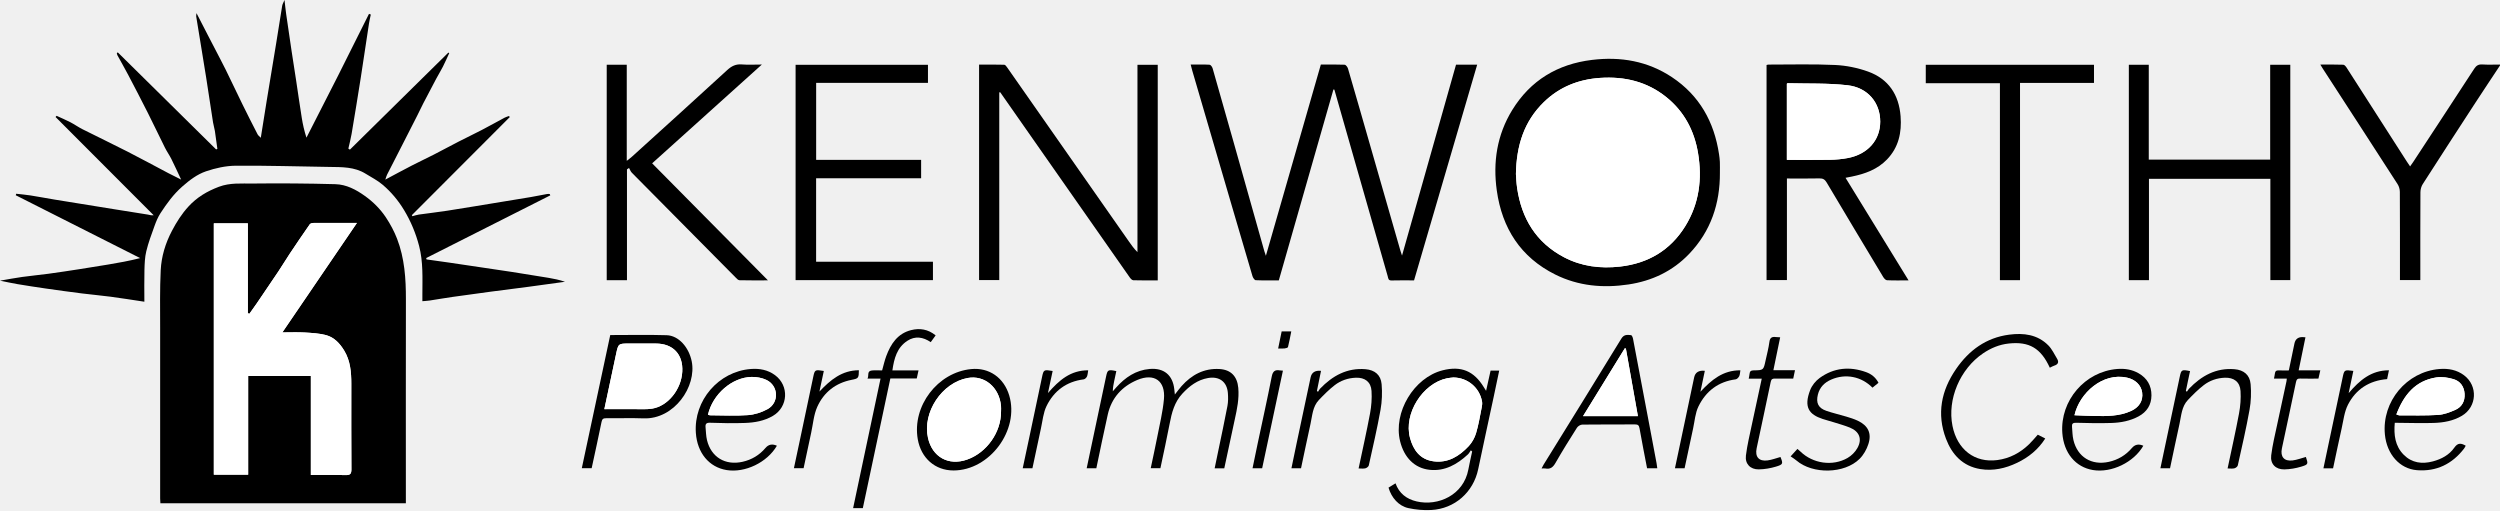
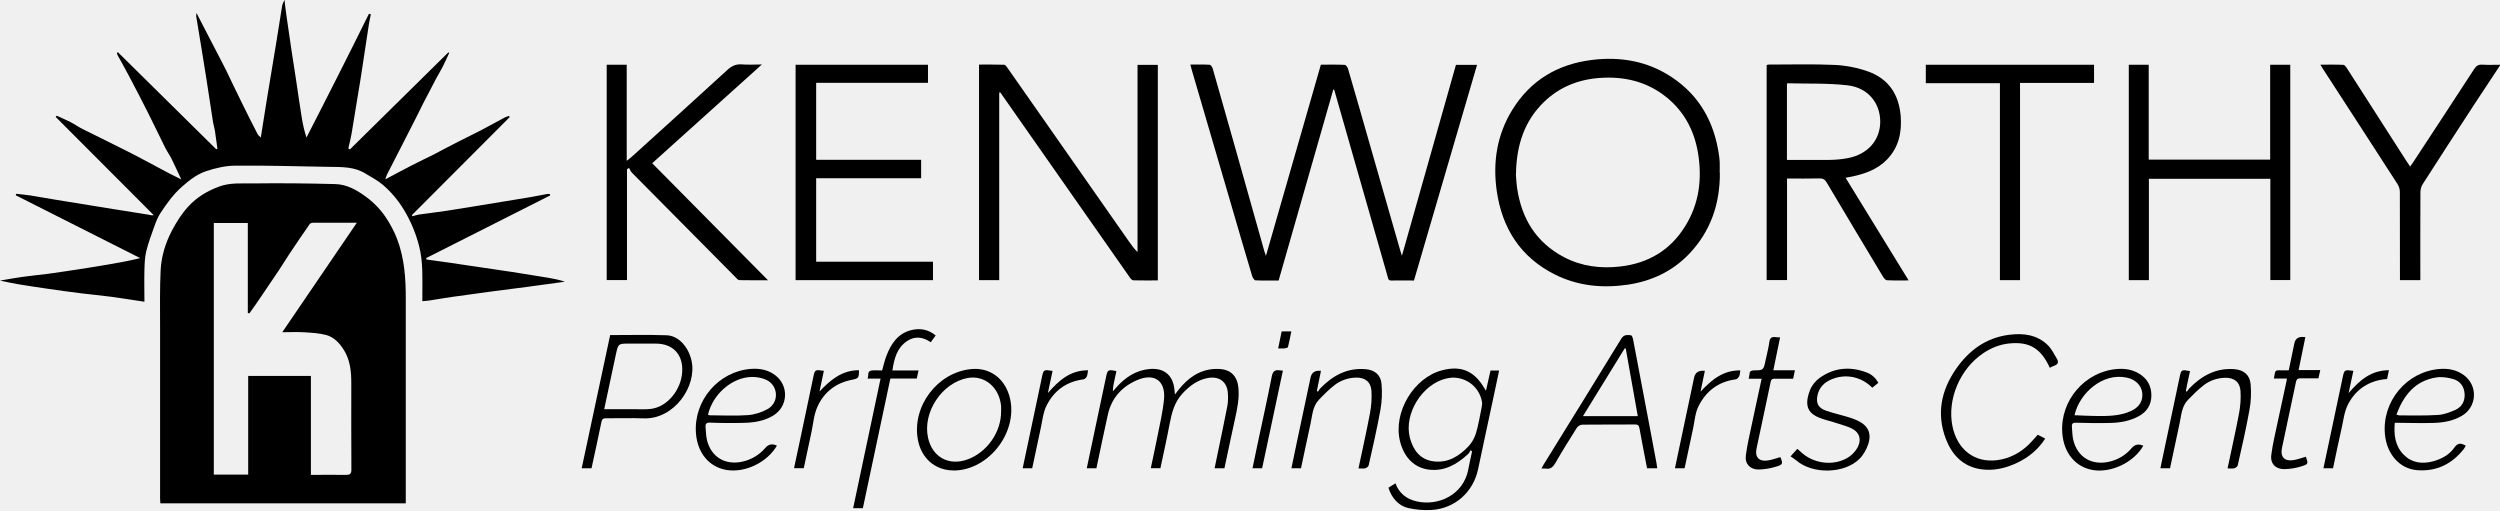
- <svg xmlns="http://www.w3.org/2000/svg" id="Layer_1" data-name="Layer 1" viewBox="0 0 2698.58 550.65">
-   <defs>
-     <style>
-       .cls-1 {
-         fill: #fff;
-       }
-     </style>
-   </defs>
-   <path d="M2698.58,70.67c-9.16,13.86-18.4,27.67-27.46,41.6-18.71,28.74-37.39,57.51-55.9,86.39-1.58,2.47-2.51,5.81-2.53,8.75-.18,31.49-.11,62.98-.11,94.87h-22v-5.19c0-30,.06-60-.11-90-.02-2.79-.92-5.95-2.42-8.28-26.78-41.57-53.72-83.03-80.62-124.52-.8-1.23-1.54-2.5-2.82-4.59,8.75,0,16.8-.16,24.83.16,1.3.05,2.82,2,3.72,3.4,21.61,33.61,43.15,67.27,64.71,100.91,1.06,1.65,2.19,3.26,3.67,5.46,1.29-1.84,2.33-3.24,3.29-4.7,22-33.56,44.05-67.09,65.92-100.73,2.27-3.49,4.66-4.89,8.83-4.62,6.31.41,12.66.11,18.99.11v1Z" />
-   <path d="M438.1,543.27H173.14c-.09-1.78-.27-3.54-.27-5.3-.01-61.32-.05-122.64,0-183.96.02-20.82-.42-41.68.62-62.46.75-14.81,5.06-28.96,12.1-42.36,4.98-9.49,10.54-18.28,17.77-26.19,9.17-10.05,20.23-16.6,32.94-21.39,11.98-4.52,24.21-3.36,36.3-3.5,29.81-.35,59.64-.12,89.44.7,11.8.33,22.24,5.83,31.9,12.75,9,6.44,16.68,14.16,22.7,23.25,4.74,7.15,8.88,14.9,11.97,22.89,8.12,21.03,9.59,43.14,9.54,65.49-.14,71.32-.05,142.63-.05,213.95,0,1.96,0,3.92,0,6.12ZM230.8,241.04v271.33h37.08v-106.47h67.66v106.8c12.94,0,25.25-.2,37.55.1,4.77.12,6.26-1.23,6.23-6.13-.21-30.83-.11-61.65-.1-92.48,0-12.46-1-24.72-7.67-35.73-4.68-7.72-10.78-14.35-19.58-16.7-7.42-1.99-15.35-2.39-23.09-2.85-7.71-.45-15.47-.1-24.11-.1,27.19-39.91,53.64-78.75,80.52-118.2-16.3,0-31.62-.04-46.94.06-1.36,0-3.31.49-3.98,1.46-7.37,10.56-14.59,21.22-21.73,31.94-4.16,6.24-7.99,12.7-12.16,18.94-7.77,11.63-15.65,23.18-23.52,34.74-2.54,3.72-5.21,7.35-7.81,11.02-.54-.23-1.07-.46-1.61-.69v-97.04h-36.74Z" />
-   <path d="M155.86,325.69c-12.74-1.91-24.51-3.82-36.34-5.39-10.4-1.38-20.86-2.26-31.27-3.58-12.98-1.64-25.95-3.43-38.9-5.29-10.15-1.46-20.28-3.03-30.39-4.72-5.83-.97-11.61-2.28-18.96-3.75,8.93-1.51,16.41-2.96,23.95-4.01,9.39-1.31,18.85-2.16,28.25-3.44,11.31-1.54,22.59-3.27,33.86-5.01,10.28-1.59,20.56-3.25,30.82-4.97,11.24-1.88,22.46-3.87,34.41-6.93-44.76-22.61-89.51-45.22-134.27-67.83.15-.54.31-1.09.46-1.63,5.15.59,10.33,1.01,15.45,1.82,8.65,1.36,17.25,3.03,25.89,4.45,21.13,3.46,42.26,6.86,63.4,10.26,12.42,2,24.86,3.91,37.27,5.94,1.9.31,3.72,1.06,6.39.74-35.3-35.35-70.61-70.7-105.91-106.05.37-.43.74-.86,1.11-1.28,4.97,2.29,10.03,4.42,14.89,6.93,4.46,2.31,8.57,5.27,13.05,7.53,16.19,8.15,32.54,15.96,48.68,24.2,14.75,7.53,29.28,15.47,43.94,23.18,4.17,2.2,8.42,4.25,13.88,6.99-3.82-8.11-7.02-15.21-10.51-22.17-2.1-4.19-4.86-8.06-6.96-12.26-6.22-12.43-12.14-25.02-18.4-37.43-6.92-13.73-14.03-27.38-21.18-41-3.77-7.18-7.83-14.2-11.72-21.32-.37-.68-.44-1.52-.65-2.28.34-.29.69-.58,1.03-.87,35.39,34.93,70.78,69.85,106.17,104.78.45-.2.9-.41,1.34-.61-.88-6.44-1.69-12.89-2.69-19.31-.48-3.08-1.49-6.07-1.97-9.15-2.51-16.08-4.9-32.17-7.4-48.25-1.61-10.33-3.34-20.64-5.03-30.96-1.92-11.76-3.86-23.52-5.76-35.29-.11-.7.11-1.45.31-3.58,4.59,8.9,8.52,16.57,12.48,24.22,4.42,8.54,8.87,17.05,13.29,25.59,1.95,3.77,3.93,7.52,5.79,11.34,6.12,12.6,12.12,25.26,18.3,37.84,5.25,10.69,10.67,21.3,16.11,31.89.61,1.2,1.89,2.05,3.44,3.69,2.2-13.79,4.21-26.71,6.32-39.61,3.39-20.75,6.88-41.47,10.26-62.22,2.21-13.57,4.27-27.17,6.52-40.73.28-1.67,1.27-3.22,2.49-6.17.7,5.95,1.13,10.48,1.77,14.98,1.9,13.26,3.85,26.52,5.83,39.77,1.62,10.79,3.36,21.57,4.99,32.36,2.04,13.46,3.93,26.94,6.09,40.39,1.1,6.84,2.62,13.61,5.01,21.11,11.34-22.22,22.76-44.41,34.01-66.68,11.26-22.28,22.35-44.64,33.51-66.97.65.25,1.3.49,1.95.74-.65,3.15-1.44,6.28-1.92,9.45-3.02,19.69-5.87,39.4-8.96,59.07-3.16,20.14-6.48,40.25-9.86,60.35-.9,5.33-2.31,10.57-3.49,15.85.56.37,1.12.74,1.68,1.11,35.42-34.92,70.85-69.83,106.27-104.75.31.2.63.4.94.59-2.28,4.9-4.43,9.88-6.88,14.69-2.27,4.47-4.94,8.73-7.3,13.16-4.67,8.76-9.28,17.55-13.84,26.36-2.33,4.51-4.46,9.14-6.75,13.67-5.25,10.36-10.54,20.7-15.83,31.04-5.5,10.75-11.04,21.47-16.5,32.24-.73,1.43-1.09,3.04-1.89,5.34,9.95-5.29,19.2-10.32,28.56-15.14,7.87-4.06,15.9-7.8,23.78-11.83,8.92-4.57,17.72-9.37,26.63-13.95,8.26-4.24,16.66-8.22,24.9-12.51,8.37-4.36,16.61-8.99,24.94-13.43,1.44-.77,3.07-1.17,4.61-1.74.33.35.66.71.98,1.06-35.25,35.29-70.49,70.58-105.74,105.88l.56,1.18c2.33-.6,4.62-1.43,6.99-1.77,10.22-1.46,20.49-2.58,30.68-4.17,19.96-3.12,39.88-6.47,59.81-9.73,10.15-1.66,20.3-3.28,30.44-5.01,5.85-1,11.66-2.22,17.5-3.28.9-.16,1.86-.02,2.8-.02.21.49.42.98.63,1.48-44.65,22.55-89.3,45.11-133.95,67.66.12.49.24.99.36,1.48,8.15,1.14,16.3,2.25,24.44,3.44,11.95,1.74,23.89,3.54,35.83,5.32,10.79,1.6,21.6,3.15,32.38,4.83,13.08,2.04,26.16,4.15,39.22,6.32,5.82.97,11.6,2.17,17.6,4.23-13.17,1.81-26.34,3.67-39.52,5.43-13.63,1.81-27.27,3.47-40.9,5.29-13.8,1.84-27.6,3.71-41.39,5.69-8.03,1.15-16.02,2.57-24.04,3.79-2.42.37-4.88.47-8.1.77,0-2.8,0-5.06,0-7.33.04-17.48.93-35.11-3.5-52.19-3.53-13.59-8.83-26.5-16.22-38.75-6.37-10.56-14.04-19.68-23.23-27.49-5.51-4.68-12.15-8.04-18.35-11.88-12.04-7.46-25.55-7.11-38.98-7.3-33.74-.48-67.49-1.58-101.23-1.31-10.73.09-21.82,2.56-32.03,6.03-9.52,3.24-17.75,9.5-25.57,16.38-9.57,8.41-16.81,18.39-23.6,28.83-2.75,4.23-4.72,9.06-6.45,13.84-3.24,8.97-6.6,17.96-8.85,27.19-1.6,6.56-1.81,13.52-2,20.33-.3,10.95-.08,21.92-.08,34.2Z" />
-   <path d="M1285.26,69.68c7.15,0,13.8-.2,20.42.18,1.19.07,2.82,2.36,3.26,3.91,7.6,26.37,15.05,52.78,22.51,79.19,11.12,39.38,22.21,78.77,33.32,118.15.35,1.23.81,2.44,1.67,5,19.98-69.54,39.62-137.88,59.32-206.44,8.73,0,17.23-.18,25.69.19,1.29.06,3.13,2.5,3.61,4.16,8.59,29.37,17,58.8,25.45,88.21,10.38,36.13,20.75,72.26,31.14,108.38.39,1.35.88,2.68,1.74,5.28,19.65-69.46,38.96-137.74,58.29-206.07h22.83c-22.76,77.77-45.43,155.24-68.14,232.84-8.39,0-16.38-.17-24.36.08-3.6.11-3.47-2.48-4.06-4.53-11.46-39.96-22.87-79.94-34.29-119.91-7.76-27.18-15.53-54.36-23.29-81.53-.34-.07-.68-.14-1.02-.22-19.62,68.57-39.23,137.14-58.96,206.1-8.37,0-16.68.19-24.96-.2-1.25-.06-2.95-2.67-3.47-4.39-7.46-25.03-14.75-50.11-22.09-75.17-14.29-48.85-28.58-97.7-42.87-146.55-.6-2.04-1.08-4.11-1.75-6.66Z" />
-   <path d="M1078.64,99.76v202.58h-21.79V69.73c8.99,0,18.08-.12,27.16.15,1.17.03,2.48,1.95,3.38,3.24,43.74,62.48,87.45,125,131.16,187.5,2.74,3.92,5.5,7.83,9.26,11.55V69.97h21.89v232.69c-8.86,0-17.64.14-26.41-.15-1.36-.04-2.97-1.84-3.92-3.21-29.73-42.41-59.4-84.87-89.08-127.31-16.89-24.15-33.78-48.3-50.67-72.45-.33.07-.65.15-.98.22Z" />
-   <path d="M1856.52,186.26c.21,33.48-9.77,63.25-33.15,87.75-17.88,18.73-40.2,29.25-65.62,33.06-27.28,4.09-53.93,1.72-78.9-10.7-37.45-18.64-57.44-50.03-63.16-90.68-4.32-30.69.2-60.15,16.69-86.97,19.74-32.1,49-49.52,86.01-54.05,30.87-3.78,60.16,1.2,86.43,18.68,29.66,19.74,45.49,48.19,50.74,82.98.42,2.8.8,5.62.91,8.44.16,3.82.04,7.66.04,11.49ZM1636.33,187.95c.3,3.68.46,9.36,1.28,14.94,4.85,32.96,20.43,58.84,50.48,74.7,19,10.03,39.47,12.56,60.62,10.16,30.3-3.44,54.28-17.54,70.4-43.58,15.05-24.31,18.45-51.06,13.8-78.91-4.04-24.17-14.86-44.79-34.14-60.34-20.9-16.85-45.22-22.61-71.59-20.82-23.22,1.57-43.77,9.69-60.62,26.03-21.35,20.72-29.67,46.75-30.24,77.82Z" />
-   <path d="M2060.16,302.67c-8.44,0-15.9.19-23.33-.17-1.43-.07-3.16-2.04-4.06-3.54-20.43-33.94-40.82-67.91-61.03-101.99-1.97-3.31-4.03-4.49-7.84-4.4-11.49.27-22.99.1-35.04.1v109.65h-21.99V70.17c.6-.14,1.36-.47,2.12-.46,24,.02,48.03-.68,71.98.44,11.95.56,24.25,3.06,35.51,7.12,22.06,7.95,33.31,25.02,35.08,48.26,1.33,17.44-2.05,33.49-14.68,46.6-10.41,10.81-23.76,15.53-37.99,18.47-2.06.42-4.12.81-6.76,1.32,22.69,36.93,45.06,73.34,68.03,110.73ZM1928.79,172.58c15.88,0,31.19.18,46.49-.09,6.45-.11,12.98-.69,19.32-1.9,21.56-4.12,34.95-19.37,34.98-39.28.03-20.21-13.22-36.74-35.23-39.27-21.38-2.46-43.14-1.63-64.74-2.21-.25,0-.51.36-.82.59v82.17Z" />
-   <path d="M2297.94,69.91h21.51v102.39h131.06v-102.39h21.71v232.44h-21.51v-109.33h-131.06v109.39h-21.71V69.91Z" />
-   <path d="M858.79,302.39V69.95h142.88v19.51h-120.69v83.07h113.31v19.88h-113.35v90.13h126.11v19.87h-148.25Z" />
-   <path d="M654.94,69.91h21.6v103.72c2.51-2,4.17-3.19,5.67-4.55,34.3-31.09,68.66-62.11,102.75-93.43,4.77-4.38,9.36-6.64,15.86-6.1,6.6.55,13.28.12,21.55.12-39.99,36-78.96,71.09-118.43,106.63,41.48,41.91,82.76,83.63,125.01,126.33-11.05,0-20.92.13-30.78-.14-1.45-.04-3-1.84-4.25-3.09-37.32-37.6-74.63-75.22-111.86-112.91-1.37-1.39-2.05-3.45-3.06-5.2-.74.51-1.49,1.02-2.23,1.53v119.61h-21.86V69.91Z" />
-   <path d="M2180.47,89.5v212.92h-21.69V89.82h-80.04v-19.89h181.58v19.57h-79.86Z" />
-   <path d="M1498.81,526.37c2.28-1.41,4.66-2.88,7.54-4.66,3.97,10.93,11.96,17.02,22.85,19.55,23.09,5.38,50.62-6.75,55.78-34.44,1.21-6.52,2.73-12.97,4.11-19.46-.47-.42-.93-.84-1.4-1.27-1.07,1.51-1.92,3.27-3.26,4.5-11.65,10.74-24.83,18.29-41.28,16.54-16.13-1.71-27.52-13.22-31.83-30.82-7.64-31.16,14.82-68.67,45.84-76.57,19.95-5.08,33.84.62,44.55,18.26.6.98,1.22,1.95,2.42,3.86,1.74-7.79,3.28-14.73,4.86-21.81h9.3c-2.07,9.85-4.04,19.38-6.08,28.9-5.53,25.86-11.19,51.69-16.62,77.57-5.19,24.76-25.26,42.68-50.72,44-8.18.42-16.66-.31-24.66-2.06-10.43-2.29-18.24-11.17-21.4-22.11ZM1568.81,407.45c-2.3.29-4.64.41-6.9.89-26.38,5.56-46.85,38.2-39.96,64.19,3.51,13.23,10.91,23.52,25.52,25.44,15.57,2.05,27.71-5.56,37.83-16.33,3.61-3.84,6.48-8.99,8-14.05,2.72-9.04,4.21-18.45,6.08-27.73.42-2.07.76-4.31.4-6.34-2.68-15.17-15.59-25.87-30.98-26.07Z" />
-   <path d="M1321.52,505.55h-10.39c1.35-6.49,2.64-12.74,3.93-18.98,3.34-16.12,6.84-32.21,9.89-48.39.85-4.52.81-9.32.46-13.93-.93-12.12-9.23-18.33-21.42-16.2-11.34,1.98-19.94,8.52-27.63,16.75-8.62,9.23-11.54,20.62-13.8,32.53-3.04,16-6.6,31.91-9.98,48.07h-10.45c2.38-11.32,4.84-22.33,6.98-33.4,2.65-13.7,6.04-27.36,7.29-41.21,1.77-19.72-10.45-28.37-28.81-20.63-16.51,6.95-27.76,19.33-31.8,37.18-4.36,19.27-8.25,38.65-12.37,58.12h-10.42c1.53-7.26,3.02-14.32,4.51-21.38,5.47-25.87,10.92-51.75,16.42-77.62,1.58-7.43,2.23-7.75,11.06-5.88-.76,3.53-1.52,7.07-2.27,10.61-.75,3.56-1.48,7.13-1.52,11.2,1.2-1.37,2.39-2.75,3.61-4.11,9.74-10.86,21.15-18.73,36.19-20.01,15.33-1.31,24.87,6.54,26.57,21.84.18,1.59.34,3.18.61,5.74,2.82-3.56,4.91-6.47,7.28-9.12,10.86-12.17,24.13-19.34,40.81-18.4,12.41.7,19.24,7.9,20.37,20.34,1.06,11.62-1.3,22.83-3.78,34.06-3.86,17.52-7.54,35.08-11.34,52.82Z" />
-   <path d="M658.71,361.67c20.64,0,40.78-.45,60.89.16,13.05.4,23.98,13.12,27.05,28.15,5.56,27.18-18.87,62.86-51.95,61.61-13.47-.51-26.97,0-40.46-.14-3.03-.03-4.26.78-4.91,3.97-3.36,16.61-7.05,33.16-10.67,49.97h-10.64c10.23-47.91,20.42-95.62,30.69-143.72ZM652.34,441.67c11.35,0,21.98.05,32.61-.02,6.31-.04,12.74.45,18.92-.54,17.15-2.75,31.52-20.71,32.61-39.9,1.06-18.64-9.96-30.37-28.53-30.37-9.65,0-19.3,0-28.95,0-11.49,0-11.55-.01-13.96,11.19-4.23,19.63-8.37,39.28-12.7,59.65Z" />
-   <path d="M1788.93,505.45h-11.03c-2.77-14.49-5.63-28.81-8.16-43.19-.56-3.16-1.73-4.15-4.81-4.13-18.99.1-37.98-.05-56.97.2-1.97.03-4.67,1.67-5.75,3.38-7.94,12.5-15.79,25.07-23.13,37.93-2.65,4.64-5.51,7.09-10.88,6.07-1.12-.21-2.31-.03-4.19-.03.9-1.7,1.47-2.97,2.2-4.15,28-45.3,56.12-90.52,83.88-135.96,2.95-4.83,6.6-4.18,10.56-3.81.83.08,1.81,2.41,2.08,3.82,6.68,34.97,13.27,69.95,19.87,104.93,1.85,9.81,3.71,19.61,5.53,29.42.33,1.75.51,3.52.8,5.52ZM1755.03,376.26c-.39-.1-.77-.2-1.16-.3-14.93,24.26-29.87,48.52-45.07,73.21h59.2c-4.37-24.59-8.67-48.75-12.97-72.91Z" />
-   <path d="M2212.63,396.91c-9.67-21.09-22.22-28.48-44.32-26.11-10.11,1.08-19.27,4.9-27.69,10.6-24.96,16.88-38.79,49.59-33.05,78.35,5.11,25.58,24.05,40.11,48.49,36.85,13.29-1.77,24.65-7.82,34.24-17.11,3.21-3.11,6.04-6.61,9.35-10.27,2.49,1.27,5.09,2.59,8.06,4.11-7.66,11.98-17.99,20.29-30.36,26.23-12.6,6.05-25.93,9.05-39.75,6.77-18.92-3.12-30.53-15.53-37.05-32.74-10.2-26.96-5.05-52.14,10.91-75.3,13.89-20.15,32.45-33.81,57.32-37.05,15.53-2.03,30.52-.23,42.21,11.54,3.98,4.01,6.51,9.5,9.49,14.44,2.2,3.63,1.1,6.18-3.04,7.46-1.56.48-2.99,1.38-4.82,2.26Z" />
-   <path d="M2584.99,456.43c-1.15,12.97.27,25.04,9.69,34.49,8.79,8.82,19.77,10.25,31.52,7.1,9.27-2.49,17.6-6.96,23.07-14.81,3.8-5.45,7.3-4.99,12.3-2.09-.6,1.06-1.09,2.22-1.84,3.18-12.86,16.61-29.69,24.88-50.78,23.23-18.7-1.47-32.56-17.22-34.62-38.56-3.43-35.52,23.44-67.79,58.95-70.65,9.55-.77,18.63.87,26.49,6.77,15.17,11.39,13.98,34.06-2.31,43.73-9.27,5.51-19.67,7.36-30.18,7.71-12.79.44-25.62-.04-38.43-.11-1.13,0-2.26,0-3.87,0ZM2586.72,447.35c1.39.46,2.3,1.03,3.2,1.03,13.96-.04,27.96.38,41.87-.5,6.28-.4,12.65-2.83,18.5-5.42,7.2-3.18,10.57-9.47,10.06-17.42-.49-7.76-4.67-13.58-11.86-15.75-5.87-1.77-12.57-2.83-18.54-1.9-22.76,3.51-35.23,18.88-43.25,39.96Z" />
-   <path d="M2313.59,481.13c-10.34,18.02-34.32,29.51-54.28,26.26-18.91-3.08-31.66-18.47-33.18-40.06-2.46-34.94,24.44-66.3,59.3-69.04,8.13-.64,16,.55,23.14,4.68,9.12,5.26,13.84,13.31,13.78,23.84-.06,10.23-4.93,17.79-13.88,22.63-9.14,4.94-19.17,6.81-29.35,7.13-12.63.39-25.29.19-37.93-.22-3.74-.12-4.88,1.05-4.59,4.35.42,4.79.42,9.7,1.53,14.34,4.39,18.34,19.59,27.63,38.28,23.48,9.85-2.19,18.22-7.14,24.8-14.9q4.95-5.84,12.36-2.47ZM2239.26,448.22c7.21.28,14.29.69,21.37.81,13.5.22,27.06.37,39.71-5.42,8.97-4.1,13.11-11.24,11.99-19.8-1.05-7.99-7.27-14.12-16.26-16.15-26.27-5.93-51.41,16.59-56.82,40.55Z" />
-   <path d="M838.6,481.15c-10.53,18.1-34.41,29.51-54.33,26.24-18.91-3.11-31.64-18.51-33.14-40.1-2.43-34.97,24.48-66.32,59.35-68.99,9.36-.72,18.29.9,26.05,6.61,15.48,11.4,14.32,34.3-2.24,44.01-9.3,5.45-19.69,7.27-30.2,7.63-12.46.43-24.96.27-37.42-.22-4.25-.16-5.42,1.2-5.07,4.89.44,4.63.47,9.36,1.55,13.84,4.43,18.34,19.63,27.61,38.32,23.43,9.85-2.2,18.22-7.16,24.79-14.93q4.94-5.84,12.35-2.42ZM764.19,447.67c1,.28,1.63.61,2.25.61,13.63.06,27.32.8,40.88-.18,7.23-.53,14.84-2.96,21.21-6.48,12.73-7.03,11.9-25.26-1.25-31.51-4.76-2.26-10.58-3.33-15.89-3.23-21.22.39-42.07,18.59-47.2,40.79Z" />
-   <path d="M1029.21,507.83c-19.79,0-34.97-13.27-38.54-33.7-6.27-35.86,21.48-72.27,57.72-75.74,19.29-1.85,35.23,9.23,41,28.49,11.21,37.45-21.13,80.95-60.18,80.96ZM1080.55,444.06c0-2,.17-4.01-.03-5.98-1.96-20.09-17.82-33.34-35.91-30.07-27.91,5.05-49.13,37.06-42.91,64.73,4.64,20.65,22.18,30.37,42.14,23.37,21.26-7.46,36.91-29.54,36.7-52.05Z" />
-   <path d="M1404.39,505.48h-10.38c1.99-9.59,3.9-18.94,5.88-28.28,4.92-23.26,9.89-46.51,14.81-69.77q1.73-8.15,11.25-7.13c-1.48,7.24-2.94,14.44-4.41,21.63.38.35.77.7,1.15,1.04.73-1.14,1.3-2.44,2.22-3.4,13.4-13.92,29.09-22.7,49.1-21.04,9.97.83,16.49,6.19,17.35,16.13.79,9.14.44,18.65-1.17,27.68-3.59,20.12-8.24,40.06-12.67,60.03-.29,1.31-2.27,2.8-3.72,3.16-2.18.54-4.58.14-7.29.14,4.24-20.12,8.69-39.72,12.37-59.46,1.47-7.91,2.1-16.19,1.59-24.2-.61-9.78-7.16-14.68-16.99-14.29-8.38.33-16.2,3-22.74,8.04-6.14,4.73-11.67,10.32-17.04,15.94-6.86,7.18-7.13,16.95-9.12,25.96-3.51,15.87-6.8,31.79-10.21,47.81Z" />
-   <path d="M2404.53,505.67c4.23-20.1,8.68-39.69,12.36-59.42,1.48-7.91,2.11-16.18,1.61-24.2-.61-9.79-7.14-14.7-16.96-14.33-8.38.32-16.2,2.98-22.74,8.02-6.14,4.73-11.68,10.31-17.05,15.93-6.87,7.18-7.15,16.95-9.14,25.96-3.51,15.88-6.8,31.8-10.21,47.84h-10.4c1.54-7.28,3.02-14.33,4.52-21.39,5.47-25.86,10.92-51.73,16.42-77.59,1.59-7.46,2.15-7.74,11.07-5.93-.75,3.54-1.52,7.07-2.26,10.61-.75,3.56-1.48,7.13-2.22,10.7.36.33.72.65,1.08.98.76-1.09,1.39-2.31,2.3-3.26,13.4-13.92,29.08-22.71,49.1-21.06,9.99.82,16.52,6.17,17.38,16.1.79,9.14.46,18.65-1.16,27.68-3.59,20.12-8.24,40.06-12.67,60.03-.29,1.32-2.25,2.84-3.69,3.19-2.17.54-4.58.14-7.32.14Z" />
-   <path d="M950.48,408.71h-14.08c1.83-3.27-.92-8.17,4.65-8.79,3.61-.4,7.29-.08,11.13-.08,1.5-5.29,2.62-10.48,4.45-15.41,4.87-13.12,12.18-24.33,26.72-28.06,9.39-2.41,18.45-1.05,26.6,5.66-1.81,2.5-3.43,4.75-5.28,7.3-8.23-5.59-16.83-6.94-25.24-1.46-11.2,7.29-14.29,18.99-16.16,31.97h28.21c-.71,3.25-1.28,5.81-1.91,8.69h-28.5c-9.92,46.72-19.78,93.2-29.71,139.97h-10.48c9.86-46.58,19.69-92.98,29.6-139.8Z" />
-   <path d="M1932.84,492.64c3.28-3.61,5.16-5.67,7.35-8.08,1.21,1.06,2.33,1.94,3.35,2.93,13.27,12.91,34.67,16.12,50.74,6.87,4.25-2.44,8.27-6.46,10.66-10.72,5.42-9.67,2.16-17.89-8.1-22.07-5.68-2.31-11.64-3.94-17.49-5.79-3.96-1.25-8-2.24-11.94-3.55-14.5-4.79-20.65-12.46-13.47-31.15,1.92-5,5.92-9.96,10.29-13.11,15.4-11.13,32.5-12.68,50.24-6.23,5.54,2.02,10.17,5.6,13.22,11.47-2.17,1.76-4.32,3.51-6.47,5.25-11.98-12.12-29.05-15.48-44.53-8.75-7.23,3.15-12.42,8.25-14.39,16.14-2.27,9.07.37,14.61,9.15,17.63,7.06,2.43,14.39,4.06,21.55,6.23,4.13,1.25,8.29,2.54,12.19,4.36,11.21,5.23,15.41,13.51,11.6,25.26-1.87,5.78-5.2,11.72-9.48,15.97-16.4,16.29-50.7,16.8-68.22,1.74-1.76-1.51-3.8-2.71-6.23-4.42Z" />
-   <path d="M1901.7,408.75h-14.08c.37-2.05.78-3.62.9-5.21.22-2.97,1.76-3.73,4.61-3.77,10.45-.13,10.46-.23,12.71-10.7,1.43-6.66,3.24-13.28,4.11-20.02.61-4.72,2.89-5.74,6.93-5.23,1.44.18,2.89.18,4.7.28-2.46,11.9-4.84,23.43-7.34,35.52h23.33c-.69,3.28-1.24,5.94-1.9,9.06-6.65,0-13.1.09-19.55-.04-2.65-.05-4.08.38-4.73,3.51-4.93,23.93-10.16,47.81-15.21,71.72-1.96,9.28,2.46,14.36,11.8,13.12,4.7-.63,9.25-2.42,13.92-3.7,2.93,7.22,2.92,8.06-4.88,10.4-5.95,1.79-12.31,2.87-18.51,2.97-9.13.15-15.02-5.93-13.91-14.97,1.37-11.18,4.08-22.2,6.39-33.26,3.44-16.42,7.06-32.8,10.7-49.67Z" />
-   <path d="M2468.45,408.65h-13.85c.38-2.05.8-3.66.97-5.29.26-2.66,1.54-3.72,4.26-3.56,3.47.2,6.95.05,10.82.05,2.05-9.87,4.05-19.44,6.03-29.01q1.47-7.15,8.9-6.98c.82.02,1.63.13,3,.24-2.43,11.86-4.82,23.49-7.32,35.65h23.36c-.74,3.25-1.35,5.95-2.03,8.94-6.69,0-13.16.12-19.63-.06-2.84-.08-3.95.75-4.57,3.71-4.96,23.93-10.18,47.8-15.24,71.71-1.9,9,2.46,14.1,11.53,12.96,4.86-.61,9.57-2.47,14.37-3.77,2.57,7.69,2.71,8.15-5.19,10.53-5.79,1.75-11.99,2.79-18.03,2.91-9.42.19-15.37-5.86-14.22-15.17,1.38-11.18,4.12-22.2,6.45-33.25,3.28-15.62,6.72-31.2,10.07-46.81.17-.78.18-1.58.32-2.8Z" />
-   <path d="M1835.51,422.85c11.9-12.78,24.3-23.27,43.13-23.13-.48,2.61-.45,4.75-1.31,6.42-.73,1.43-2.38,3.16-3.81,3.34-18.78,2.45-32.14,12.79-40.17,29.28-3.47,7.13-4.01,15.71-5.74,23.66-3.11,14.28-6.12,28.58-9.2,43.02h-10.42c1.47-6.91,2.91-13.63,4.33-20.35,5.46-25.87,10.93-51.75,16.38-77.63q1.74-8.25,11.55-7.21c-1.59,7.56-3.16,15.07-4.74,22.59Z" />
-   <path d="M2518.4,505.5h-10.42c1.76-8.34,3.45-16.4,5.16-24.45,5.17-24.41,10.36-48.81,15.5-73.22,1.85-8.76,1.8-8.77,11.62-7.47-1.58,7.53-3.16,15.03-5.05,24,12-14.06,24.4-24.63,43.5-24.67-.75,3.59-1.37,6.56-1.98,9.54-19.35,1.55-33.68,10.96-42.21,27.54-3.99,7.75-4.93,17.13-6.9,25.84-3.19,14.11-6.09,28.29-9.22,42.9Z" />
-   <path d="M1114.42,505.46h-10.47c2.49-11.66,4.92-23,7.32-34.35,4.51-21.32,9-42.64,13.5-63.95,1.73-8.19,1.98-8.33,11.5-6.71-1.59,7.43-3.17,14.84-5.09,23.86,12.09-14.01,24.52-24.69,43.45-24.59-.49,2.69-.51,4.93-1.36,6.78-.6,1.31-2.24,2.84-3.58,3.01-18.57,2.35-31.97,12.4-39.99,28.72-3.57,7.26-4.27,15.97-6.05,24.07-3.14,14.29-6.12,28.62-9.22,43.18Z" />
-   <path d="M889.26,400.42c-1.58,7.42-3.16,14.84-4.74,22.25,11.7-12.44,24.21-22.96,42.59-23.03-.1,8.57-.45,8.91-7.84,10.36-17.26,3.39-29.96,13.4-37.03,29.04-3.89,8.6-4.58,18.66-6.63,28.08-2.76,12.68-5.43,25.37-8.18,38.29h-10.46c2.19-10.29,4.34-20.32,6.46-30.36,4.78-22.62,9.55-45.24,14.33-67.86,1.74-8.24,1.9-8.33,11.5-6.77Z" />
-   <path d="M1384.83,400.1c-7.55,35.47-14.97,70.37-22.42,105.38h-10.39c1.92-9.26,3.76-18.29,5.67-27.3,5.06-23.91,10.39-47.76,15.07-71.75,1.13-5.8,3.56-7.55,8.88-6.6.8.14,1.62.14,3.19.27Z" />
-   <path d="M1383.48,357.69h10.37c-1.18,5.86-2.16,11.45-3.56,16.94-.2.78-2.36,1.33-3.67,1.49-2.1.24-4.24.07-6.95.07,1.33-6.45,2.54-12.37,3.8-18.49Z" />
-   <path class="cls-1" d="M230.8,241.04h36.74v97.04c.54.23,1.07.46,1.61.69,2.61-3.67,5.28-7.3,7.81-11.02,7.88-11.56,15.76-23.11,23.52-34.74,4.17-6.24,8-12.69,12.16-18.94,7.14-10.71,14.36-21.38,21.73-31.94.67-.96,2.62-1.45,3.98-1.46,15.32-.1,30.63-.06,46.94-.06-26.87,39.45-53.33,78.29-80.52,118.2,8.64,0,16.4-.35,24.11.1,7.74.46,15.66.86,23.09,2.85,8.79,2.35,14.9,8.98,19.58,16.7,6.67,11.01,7.67,23.27,7.67,35.73,0,30.83-.11,61.65.1,92.48.03,4.9-1.46,6.25-6.23,6.13-12.3-.31-24.61-.1-37.55-.1v-106.8h-67.66v106.47h-37.08V241.04Z" />
-   <path class="cls-1" d="M1636.33,187.95c.57-31.07,8.89-57.09,30.24-77.82,16.85-16.35,37.4-24.46,60.62-26.03,26.36-1.78,50.69,3.97,71.59,20.82,19.28,15.55,30.1,36.17,34.14,60.34,4.65,27.85,1.25,54.6-13.8,78.91-16.12,26.04-40.1,40.14-70.4,43.58-21.15,2.4-41.62-.13-60.62-10.16-30.05-15.86-45.63-41.74-50.48-74.7-.82-5.58-.98-11.27-1.28-14.94Z" />
-   <path class="cls-1" d="M1928.79,172.58v-82.17c.3-.23.57-.59.82-.59,21.59.58,43.35-.25,64.74,2.21,22.01,2.53,35.26,19.07,35.23,39.27-.03,19.92-13.41,35.17-34.98,39.28-6.33,1.21-12.86,1.79-19.32,1.9-15.3.27-30.62.09-46.49.09Z" />
-   <path class="cls-1" d="M1568.81,407.45c15.38.19,28.3,10.9,30.98,26.07.36,2.03.02,4.28-.4,6.34-1.88,9.28-3.37,18.69-6.08,27.73-1.52,5.06-4.39,10.21-8,14.05-10.12,10.77-22.26,18.38-37.83,16.33-14.61-1.92-22.01-12.21-25.52-25.44-6.89-26,13.58-58.63,39.96-64.19,2.26-.48,4.6-.6,6.9-.89Z" />
-   <path class="cls-1" d="M652.34,441.67c4.33-20.36,8.47-40.01,12.7-59.65,2.41-11.2,2.47-11.19,13.96-11.19,9.65,0,19.3,0,28.95,0,18.57,0,29.59,11.74,28.53,30.37-1.09,19.19-15.47,37.15-32.61,39.9-6.18.99-12.6.5-18.92.54-10.63.07-21.27.02-32.61.02Z" />
-   <path class="cls-1" d="M1755.03,376.26c4.3,24.16,8.59,48.32,12.97,72.91h-59.2c15.2-24.69,30.14-48.95,45.07-73.21.39.1.77.2,1.16.3Z" />
-   <path class="cls-1" d="M2586.72,447.35c8.02-21.08,20.49-36.45,43.25-39.96,5.98-.92,12.67.13,18.54,1.9,7.19,2.17,11.36,7.99,11.86,15.75.5,7.95-2.86,14.24-10.06,17.42-5.85,2.58-12.23,5.02-18.5,5.42-13.91.88-27.91.46-41.87.5-.91,0-1.82-.57-3.2-1.03Z" />
-   <path class="cls-1" d="M2239.26,448.22c5.41-23.97,30.55-46.49,56.82-40.55,8.99,2.03,15.21,8.16,16.26,16.15,1.12,8.56-3.02,15.7-11.99,19.8-12.65,5.79-26.21,5.64-39.71,5.42-7.08-.12-14.16-.53-21.37-.81Z" />
-   <path class="cls-1" d="M764.19,447.67c5.13-22.2,25.98-40.4,47.2-40.79,5.31-.1,11.13.97,15.89,3.23,13.15,6.25,13.98,24.48,1.25,31.51-6.37,3.52-13.98,5.95-21.21,6.48-13.56.99-27.25.24-40.88.18-.63,0-1.25-.33-2.25-.61Z" />
-   <path class="cls-1" d="M1080.55,444.06c.2,22.51-15.45,44.59-36.7,52.05-19.96,7-37.5-2.73-42.14-23.37-6.22-27.67,15-59.69,42.91-64.73,18.09-3.27,33.95,9.98,35.91,30.07.19,1.98.03,3.99.03,5.98Z" />
+ <svg xmlns="http://www.w3.org/2000/svg" id="Layer_1" version="1.1" viewBox="0 0 2698.6 550.7">
+   <path d="M2698.6,70.7c-9.2,13.9-18.4,27.7-27.5,41.6-18.7,28.7-37.4,57.5-55.9,86.4-1.6,2.5-2.5,5.8-2.5,8.8-.2,31.5-.1,63-.1,94.9h-22v-5.2c0-30,0-60-.1-90,0-2.8-.9-5.9-2.4-8.3-26.8-41.6-53.7-83-80.6-124.5-.8-1.2-1.5-2.5-2.8-4.6,8.8,0,16.8-.2,24.8.2,1.3,0,2.8,2,3.7,3.4,21.6,33.6,43.1,67.3,64.7,100.9,1.1,1.6,2.2,3.3,3.7,5.5,1.3-1.8,2.3-3.2,3.3-4.7,22-33.6,44.1-67.1,65.9-100.7,2.3-3.5,4.7-4.9,8.8-4.6,6.3.4,12.7.1,19,.1v1h0Z" />
+   <path d="M438.1,543.3H173.1c0-1.8-.3-3.5-.3-5.3,0-61.3,0-122.6,0-184,0-20.8-.4-41.7.6-62.5.8-14.8,5.1-29,12.1-42.4,5-9.5,10.5-18.3,17.8-26.2,9.2-10.1,20.2-16.6,32.9-21.4,12-4.5,24.2-3.4,36.3-3.5,29.8-.4,59.6-.1,89.4.7,11.8.3,22.2,5.8,31.9,12.8,9,6.4,16.7,14.2,22.7,23.2,4.7,7.1,8.9,14.9,12,22.9,8.1,21,9.6,43.1,9.5,65.5-.1,71.3,0,142.6,0,214v6.1h0ZM230.8,241v271.3h37.1v-106.5h67.7v106.8c12.9,0,25.2-.2,37.5,0,4.8.1,6.3-1.2,6.2-6.1-.2-30.8-.1-61.6-.1-92.5,0-12.5-1-24.7-7.7-35.7-4.7-7.7-10.8-14.4-19.6-16.7-7.4-2-15.4-2.4-23.1-2.9-7.7-.5-15.5-.1-24.1-.1,27.2-39.9,53.6-78.8,80.5-118.2-16.3,0-31.6,0-46.9,0-1.4,0-3.3.5-4,1.5-7.4,10.6-14.6,21.2-21.7,31.9-4.2,6.2-8,12.7-12.2,18.9-7.8,11.6-15.6,23.2-23.5,34.7-2.5,3.7-5.2,7.4-7.8,11-.5-.2-1.1-.5-1.6-.7v-97h-36.7Z" />
+   <path d="M155.9,325.7c-12.7-1.9-24.5-3.8-36.3-5.4-10.4-1.4-20.9-2.3-31.3-3.6-13-1.6-26-3.4-38.9-5.3-10.2-1.5-20.3-3-30.4-4.7-5.8-1-11.6-2.3-19-3.8,8.9-1.5,16.4-3,24-4,9.4-1.3,18.9-2.2,28.2-3.4,11.3-1.5,22.6-3.3,33.9-5,10.3-1.6,20.6-3.2,30.8-5,11.2-1.9,22.5-3.9,34.4-6.9-44.8-22.6-89.5-45.2-134.3-67.8.1-.5.3-1.1.5-1.6,5.1.6,10.3,1,15.5,1.8,8.6,1.4,17.2,3,25.9,4.4,21.1,3.5,42.3,6.9,63.4,10.3,12.4,2,24.9,3.9,37.3,5.9,1.9.3,3.7,1.1,6.4.7-35.3-35.4-70.6-70.7-105.9-106.1.4-.4.7-.9,1.1-1.3,5,2.3,10,4.4,14.9,6.9,4.5,2.3,8.6,5.3,13.1,7.5,16.2,8.1,32.5,16,48.7,24.2,14.8,7.5,29.3,15.5,43.9,23.2,4.2,2.2,8.4,4.2,13.9,7-3.8-8.1-7-15.2-10.5-22.2-2.1-4.2-4.9-8.1-7-12.3-6.2-12.4-12.1-25-18.4-37.4-6.9-13.7-14-27.4-21.2-41-3.8-7.2-7.8-14.2-11.7-21.3-.4-.7-.4-1.5-.7-2.3.3-.3.7-.6,1-.9,35.4,34.9,70.8,69.8,106.2,104.8.4-.2.9-.4,1.3-.6-.9-6.4-1.7-12.9-2.7-19.3-.5-3.1-1.5-6.1-2-9.1-2.5-16.1-4.9-32.2-7.4-48.2-1.6-10.3-3.3-20.6-5-31-1.9-11.8-3.9-23.5-5.8-35.3-.1-.7.1-1.5.3-3.6,4.6,8.9,8.5,16.6,12.5,24.2,4.4,8.5,8.9,17,13.3,25.6,1.9,3.8,3.9,7.5,5.8,11.3,6.1,12.6,12.1,25.3,18.3,37.8,5.2,10.7,10.7,21.3,16.1,31.9.6,1.2,1.9,2.1,3.4,3.7,2.2-13.8,4.2-26.7,6.3-39.6,3.4-20.8,6.9-41.5,10.3-62.2,2.2-13.6,4.3-27.2,6.5-40.7.3-1.7,1.3-3.2,2.5-6.2.7,5.9,1.1,10.5,1.8,15,1.9,13.3,3.9,26.5,5.8,39.8,1.6,10.8,3.4,21.6,5,32.4,2,13.5,3.9,26.9,6.1,40.4,1.1,6.8,2.6,13.6,5,21.1,11.3-22.2,22.8-44.4,34-66.7,11.3-22.3,22.4-44.6,33.5-67,.6.2,1.3.5,2,.7-.6,3.1-1.4,6.3-1.9,9.4-3,19.7-5.9,39.4-9,59.1-3.2,20.1-6.5,40.2-9.9,60.3-.9,5.3-2.3,10.6-3.5,15.9.6.4,1.1.7,1.7,1.1,35.4-34.9,70.9-69.8,106.3-104.8.3.2.6.4.9.6-2.3,4.9-4.4,9.9-6.9,14.7-2.3,4.5-4.9,8.7-7.3,13.2-4.7,8.8-9.3,17.6-13.8,26.4-2.3,4.5-4.5,9.1-6.8,13.7-5.2,10.4-10.5,20.7-15.8,31-5.5,10.8-11,21.5-16.5,32.2-.7,1.4-1.1,3-1.9,5.3,10-5.3,19.2-10.3,28.6-15.1,7.9-4.1,15.9-7.8,23.8-11.8,8.9-4.6,17.7-9.4,26.6-13.9,8.3-4.2,16.7-8.2,24.9-12.5,8.4-4.4,16.6-9,24.9-13.4,1.4-.8,3.1-1.2,4.6-1.7.3.3.7.7,1,1.1-35.2,35.3-70.5,70.6-105.7,105.9l.6,1.2c2.3-.6,4.6-1.4,7-1.8,10.2-1.5,20.5-2.6,30.7-4.2,20-3.1,39.9-6.5,59.8-9.7,10.2-1.7,20.3-3.3,30.4-5,5.8-1,11.7-2.2,17.5-3.3.9-.2,1.9,0,2.8,0,.2.5.4,1,.6,1.5-44.7,22.6-89.3,45.1-134,67.7.1.5.2,1,.4,1.5,8.1,1.1,16.3,2.2,24.4,3.4,12,1.7,23.9,3.5,35.8,5.3,10.8,1.6,21.6,3.1,32.4,4.8,13.1,2,26.2,4.1,39.2,6.3,5.8,1,11.6,2.2,17.6,4.2-13.2,1.8-26.3,3.7-39.5,5.4-13.6,1.8-27.3,3.5-40.9,5.3-13.8,1.8-27.6,3.7-41.4,5.7-8,1.1-16,2.6-24,3.8-2.4.4-4.9.5-8.1.8v-7.3c0-17.5.9-35.1-3.5-52.2-3.5-13.6-8.8-26.5-16.2-38.8-6.4-10.6-14-19.7-23.2-27.5-5.5-4.7-12.1-8-18.4-11.9-12-7.5-25.5-7.1-39-7.3-33.7-.5-67.5-1.6-101.2-1.3-10.7,0-21.8,2.6-32,6-9.5,3.2-17.8,9.5-25.6,16.4-9.6,8.4-16.8,18.4-23.6,28.8-2.8,4.2-4.7,9.1-6.4,13.8-3.2,9-6.6,18-8.9,27.2-1.6,6.6-1.8,13.5-2,20.3-.3,11,0,21.9,0,34.2h0Z" />
+   <path d="M1285.3,69.7c7.2,0,13.8-.2,20.4.2,1.2,0,2.8,2.4,3.3,3.9,7.6,26.4,15.1,52.8,22.5,79.2,11.1,39.4,22.2,78.8,33.3,118.2.3,1.2.8,2.4,1.7,5,20-69.5,39.6-137.9,59.3-206.4,8.7,0,17.2-.2,25.7.2,1.3,0,3.1,2.5,3.6,4.2,8.6,29.4,17,58.8,25.4,88.2,10.4,36.1,20.8,72.3,31.1,108.4.4,1.4.9,2.7,1.7,5.3,19.7-69.5,39-137.7,58.3-206.1h22.8c-22.8,77.8-45.4,155.2-68.1,232.8-8.4,0-16.4-.2-24.4,0-3.6.1-3.5-2.5-4.1-4.5-11.5-40-22.9-79.9-34.3-119.9-7.8-27.2-15.5-54.4-23.3-81.5-.3,0-.7-.1-1-.2-19.6,68.6-39.2,137.1-59,206.1-8.4,0-16.7.2-25-.2-1.2,0-2.9-2.7-3.5-4.4-7.5-25-14.8-50.1-22.1-75.2-14.3-48.8-28.6-97.7-42.9-146.6-.6-2-1.1-4.1-1.8-6.7h0Z" />
+   <path d="M1078.6,99.8v202.6h-21.8V69.7c9,0,18.1-.1,27.2.2,1.2,0,2.5,1.9,3.4,3.2,43.7,62.5,87.4,125,131.2,187.5,2.7,3.9,5.5,7.8,9.3,11.5V70h21.9v232.7c-8.9,0-17.6.1-26.4-.1-1.4,0-3-1.8-3.9-3.2-29.7-42.4-59.4-84.9-89.1-127.3-16.9-24.1-33.8-48.3-50.7-72.4-.3,0-.7.2-1,.2h0Z" />
+   <path d="M1856.5,186.3c.2,33.5-9.8,63.2-33.2,87.8-17.9,18.7-40.2,29.2-65.6,33.1-27.3,4.1-53.9,1.7-78.9-10.7-37.4-18.6-57.4-50-63.2-90.7-4.3-30.7.2-60.1,16.7-87,19.7-32.1,49-49.5,86-54.1,30.9-3.8,60.2,1.2,86.4,18.7,29.7,19.7,45.5,48.2,50.7,83,.4,2.8.8,5.6.9,8.4.2,3.8,0,7.7,0,11.5h0ZM1636.3,187.9c.3,3.7.5,9.4,1.3,14.9,4.8,33,20.4,58.8,50.5,74.7,19,10,39.5,12.6,60.6,10.2,30.3-3.4,54.3-17.5,70.4-43.6,15.1-24.3,18.4-51.1,13.8-78.9-4-24.2-14.9-44.8-34.1-60.3-20.9-16.8-45.2-22.6-71.6-20.8-23.2,1.6-43.8,9.7-60.6,26-21.3,20.7-29.7,46.8-30.2,77.8h0Z" />
+   <path d="M2060.2,302.7c-8.4,0-15.9.2-23.3-.2-1.4,0-3.2-2-4.1-3.5-20.4-33.9-40.8-67.9-61-102-2-3.3-4-4.5-7.8-4.4-11.5.3-23,.1-35,.1v109.6h-22V70.2c.6-.1,1.4-.5,2.1-.5,24,0,48-.7,72,.4,11.9.6,24.2,3.1,35.5,7.1,22.1,7.9,33.3,25,35.1,48.3,1.3,17.4-2.1,33.5-14.7,46.6-10.4,10.8-23.8,15.5-38,18.5-2.1.4-4.1.8-6.8,1.3,22.7,36.9,45.1,73.3,68,110.7h0ZM1928.8,172.6c15.9,0,31.2.2,46.5,0,6.4-.1,13-.7,19.3-1.9,21.6-4.1,34.9-19.4,35-39.3,0-20.2-13.2-36.7-35.2-39.3-21.4-2.5-43.1-1.6-64.7-2.2-.2,0-.5.4-.8.6v82.2h0Z" />
+   <path d="M2297.9,69.9h21.5v102.4h131.1v-102.4h21.7v232.4h-21.5v-109.3h-131.1v109.4h-21.7V69.9Z" />
+   <path d="M858.8,302.4V69.9h142.9v19.5h-120.7v83.1h113.3v19.9h-113.3v90.1h126.1v19.9h-148.3Z" />
+   <path d="M654.9,69.9h21.6v103.7c2.5-2,4.2-3.2,5.7-4.6,34.3-31.1,68.7-62.1,102.8-93.4,4.8-4.4,9.4-6.6,15.9-6.1,6.6.6,13.3.1,21.5.1-40,36-79,71.1-118.4,106.6,41.5,41.9,82.8,83.6,125,126.3-11,0-20.9.1-30.8-.1-1.5,0-3-1.8-4.2-3.1-37.3-37.6-74.6-75.2-111.9-112.9-1.4-1.4-2-3.4-3.1-5.2-.7.5-1.5,1-2.2,1.5v119.6h-21.9V69.9h0Z" />
+   <path d="M2180.5,89.5v212.9h-21.7V89.8h-80v-19.9h181.6v19.6h-79.9,0Z" />
+   <path d="M1498.8,526.4c2.3-1.4,4.7-2.9,7.5-4.7,4,10.9,12,17,22.8,19.5,23.1,5.4,50.6-6.8,55.8-34.4,1.2-6.5,2.7-13,4.1-19.5-.5-.4-.9-.8-1.4-1.3-1.1,1.5-1.9,3.3-3.3,4.5-11.7,10.7-24.8,18.3-41.3,16.5-16.1-1.7-27.5-13.2-31.8-30.8-7.6-31.2,14.8-68.7,45.8-76.6,19.9-5.1,33.8.6,44.6,18.3.6,1,1.2,2,2.4,3.9,1.7-7.8,3.3-14.7,4.9-21.8h9.3c-2.1,9.9-4,19.4-6.1,28.9-5.5,25.9-11.2,51.7-16.6,77.6-5.2,24.8-25.3,42.7-50.7,44-8.2.4-16.7-.3-24.7-2.1-10.4-2.3-18.2-11.2-21.4-22.1h0ZM1568.8,407.5c-2.3.3-4.6.4-6.9.9-26.4,5.6-46.8,38.2-40,64.2,3.5,13.2,10.9,23.5,25.5,25.4,15.6,2,27.7-5.6,37.8-16.3,3.6-3.8,6.5-9,8-14,2.7-9,4.2-18.5,6.1-27.7.4-2.1.8-4.3.4-6.3-2.7-15.2-15.6-25.9-31-26.1h0Z" />
+   <path d="M1321.5,505.5h-10.4c1.3-6.5,2.6-12.7,3.9-19,3.3-16.1,6.8-32.2,9.9-48.4.8-4.5.8-9.3.5-13.9-.9-12.1-9.2-18.3-21.4-16.2-11.3,2-19.9,8.5-27.6,16.8-8.6,9.2-11.5,20.6-13.8,32.5-3,16-6.6,31.9-10,48.1h-10.4c2.4-11.3,4.8-22.3,7-33.4,2.7-13.7,6-27.4,7.3-41.2,1.8-19.7-10.4-28.4-28.8-20.6-16.5,7-27.8,19.3-31.8,37.2-4.4,19.3-8.2,38.6-12.4,58.1h-10.4c1.5-7.3,3-14.3,4.5-21.4,5.5-25.9,10.9-51.8,16.4-77.6,1.6-7.4,2.2-7.8,11.1-5.9-.8,3.5-1.5,7.1-2.3,10.6-.8,3.6-1.5,7.1-1.5,11.2,1.2-1.4,2.4-2.8,3.6-4.1,9.7-10.9,21.2-18.7,36.2-20,15.3-1.3,24.9,6.5,26.6,21.8.2,1.6.3,3.2.6,5.7,2.8-3.6,4.9-6.5,7.3-9.1,10.9-12.2,24.1-19.3,40.8-18.4,12.4.7,19.2,7.9,20.4,20.3,1.1,11.6-1.3,22.8-3.8,34.1-3.9,17.5-7.5,35.1-11.3,52.8h0Z" />
+   <path d="M658.7,361.7c20.6,0,40.8-.5,60.9.2,13,.4,24,13.1,27,28.1,5.6,27.2-18.9,62.9-52,61.6-13.5-.5-27,0-40.5-.1-3,0-4.3.8-4.9,4-3.4,16.6-7,33.2-10.7,50h-10.6c10.2-47.9,20.4-95.6,30.7-143.7ZM652.3,441.7c11.3,0,22,0,32.6,0,6.3,0,12.7.5,18.9-.5,17.2-2.8,31.5-20.7,32.6-39.9,1.1-18.6-10-30.4-28.5-30.4h-29c-11.5,0-11.5,0-14,11.2-4.2,19.6-8.4,39.3-12.7,59.6h0Z" />
+   <path d="M1788.9,505.5h-11c-2.8-14.5-5.6-28.8-8.2-43.2-.6-3.2-1.7-4.1-4.8-4.1-19,.1-38,0-57,.2-2,0-4.7,1.7-5.8,3.4-7.9,12.5-15.8,25.1-23.1,37.9-2.7,4.6-5.5,7.1-10.9,6.1-1.1-.2-2.3,0-4.2,0,.9-1.7,1.5-3,2.2-4.1,28-45.3,56.1-90.5,83.9-136,2.9-4.8,6.6-4.2,10.6-3.8.8,0,1.8,2.4,2.1,3.8,6.7,35,13.3,70,19.9,104.9,1.8,9.8,3.7,19.6,5.5,29.4.3,1.8.5,3.5.8,5.5ZM1755,376.3c-.4-.1-.8-.2-1.2-.3-14.9,24.3-29.9,48.5-45.1,73.2h59.2c-4.4-24.6-8.7-48.8-13-72.9Z" />
+   <path d="M2212.6,396.9c-9.7-21.1-22.2-28.5-44.3-26.1-10.1,1.1-19.3,4.9-27.7,10.6-25,16.9-38.8,49.6-33.1,78.4,5.1,25.6,24.1,40.1,48.5,36.9,13.3-1.8,24.6-7.8,34.2-17.1,3.2-3.1,6-6.6,9.4-10.3,2.5,1.3,5.1,2.6,8.1,4.1-7.7,12-18,20.3-30.4,26.2-12.6,6-25.9,9-39.8,6.8-18.9-3.1-30.5-15.5-37.1-32.7-10.2-27-5.1-52.1,10.9-75.3,13.9-20.1,32.4-33.8,57.3-37,15.5-2,30.5-.2,42.2,11.5,4,4,6.5,9.5,9.5,14.4,2.2,3.6,1.1,6.2-3,7.5-1.6.5-3,1.4-4.8,2.3h0Z" />
+   <path d="M2585,456.4c-1.1,13,.3,25,9.7,34.5,8.8,8.8,19.8,10.2,31.5,7.1,9.3-2.5,17.6-7,23.1-14.8,3.8-5.5,7.3-5,12.3-2.1-.6,1.1-1.1,2.2-1.8,3.2-12.9,16.6-29.7,24.9-50.8,23.2-18.7-1.5-32.6-17.2-34.6-38.6-3.4-35.5,23.4-67.8,58.9-70.6,9.6-.8,18.6.9,26.5,6.8,15.2,11.4,14,34.1-2.3,43.7-9.3,5.5-19.7,7.4-30.2,7.7-12.8.4-25.6,0-38.4-.1h-3.9,0ZM2586.7,447.4c1.4.5,2.3,1,3.2,1,14,0,28,.4,41.9-.5,6.3-.4,12.6-2.8,18.5-5.4,7.2-3.2,10.6-9.5,10.1-17.4-.5-7.8-4.7-13.6-11.9-15.8-5.9-1.8-12.6-2.8-18.5-1.9-22.8,3.5-35.2,18.9-43.2,40h0Z" />
+   <path d="M2313.6,481.1c-10.3,18-34.3,29.5-54.3,26.3-18.9-3.1-31.7-18.5-33.2-40.1-2.5-34.9,24.4-66.3,59.3-69,8.1-.6,16,.5,23.1,4.7,9.1,5.3,13.8,13.3,13.8,23.8,0,10.2-4.9,17.8-13.9,22.6-9.1,4.9-19.2,6.8-29.4,7.1-12.6.4-25.3.2-37.9-.2-3.7-.1-4.9,1-4.6,4.4.4,4.8.4,9.7,1.5,14.3,4.4,18.3,19.6,27.6,38.3,23.5,9.9-2.2,18.2-7.1,24.8-14.9,3.3-3.9,7.4-4.7,12.4-2.5h0ZM2239.3,448.2c7.2.3,14.3.7,21.4.8,13.5.2,27.1.4,39.7-5.4,9-4.1,13.1-11.2,12-19.8-1.1-8-7.3-14.1-16.3-16.1-26.3-5.9-51.4,16.6-56.8,40.5h0Z" />
+   <path d="M838.6,481.1c-10.5,18.1-34.4,29.5-54.3,26.2-18.9-3.1-31.6-18.5-33.1-40.1-2.4-35,24.5-66.3,59.3-69,9.4-.7,18.3.9,26,6.6,15.5,11.4,14.3,34.3-2.2,44-9.3,5.5-19.7,7.3-30.2,7.6-12.5.4-25,.3-37.4-.2-4.2-.2-5.4,1.2-5.1,4.9.4,4.6.5,9.4,1.5,13.8,4.4,18.3,19.6,27.6,38.3,23.4,9.8-2.2,18.2-7.2,24.8-14.9,3.3-3.9,7.4-4.7,12.3-2.4h0ZM764.2,447.7c1,.3,1.6.6,2.2.6,13.6,0,27.3.8,40.9-.2,7.2-.5,14.8-3,21.2-6.5,12.7-7,11.9-25.3-1.2-31.5-4.8-2.3-10.6-3.3-15.9-3.2-21.2.4-42.1,18.6-47.2,40.8h0Z" />
+   <path d="M1029.2,507.8c-19.8,0-35-13.3-38.5-33.7-6.3-35.9,21.5-72.3,57.7-75.7,19.3-1.9,35.2,9.2,41,28.5,11.2,37.5-21.1,80.9-60.2,81h0ZM1080.6,444.1c0-2,.2-4,0-6-2-20.1-17.8-33.3-35.9-30.1-27.9,5-49.1,37.1-42.9,64.7,4.6,20.6,22.2,30.4,42.1,23.4,21.3-7.5,36.9-29.5,36.7-52h0Z" />
+   <path d="M1404.4,505.5h-10.4c2-9.6,3.9-18.9,5.9-28.3,4.9-23.3,9.9-46.5,14.8-69.8,1.2-5.4,4.9-7.8,11.2-7.1-1.5,7.2-2.9,14.4-4.4,21.6.4.4.8.7,1.2,1,.7-1.1,1.3-2.4,2.2-3.4,13.4-13.9,29.1-22.7,49.1-21,10,.8,16.5,6.2,17.3,16.1.8,9.1.4,18.6-1.2,27.7-3.6,20.1-8.2,40.1-12.7,60-.3,1.3-2.3,2.8-3.7,3.2-2.2.5-4.6.1-7.3.1,4.2-20.1,8.7-39.7,12.4-59.5,1.5-7.9,2.1-16.2,1.6-24.2-.6-9.8-7.2-14.7-17-14.3-8.4.3-16.2,3-22.7,8-6.1,4.7-11.7,10.3-17,15.9-6.9,7.2-7.1,17-9.1,26-3.5,15.9-6.8,31.8-10.2,47.8h0Z" />
+   <path d="M2404.5,505.7c4.2-20.1,8.7-39.7,12.4-59.4,1.5-7.9,2.1-16.2,1.6-24.2-.6-9.8-7.1-14.7-17-14.3-8.4.3-16.2,3-22.7,8-6.1,4.7-11.7,10.3-17.1,15.9-6.9,7.2-7.1,17-9.1,26-3.5,15.9-6.8,31.8-10.2,47.8h-10.4c1.5-7.3,3-14.3,4.5-21.4,5.5-25.9,10.9-51.7,16.4-77.6,1.6-7.5,2.1-7.7,11.1-5.9-.8,3.5-1.5,7.1-2.3,10.6-.8,3.6-1.5,7.1-2.2,10.7.4.3.7.6,1.1,1,.8-1.1,1.4-2.3,2.3-3.3,13.4-13.9,29.1-22.7,49.1-21.1,10,.8,16.5,6.2,17.4,16.1.8,9.1.5,18.6-1.2,27.7-3.6,20.1-8.2,40.1-12.7,60-.3,1.3-2.2,2.8-3.7,3.2-2.2.5-4.6.1-7.3.1h0Z" />
+   <path d="M950.5,408.7h-14.1c1.8-3.3-.9-8.2,4.7-8.8,3.6-.4,7.3,0,11.1,0,1.5-5.3,2.6-10.5,4.5-15.4,4.9-13.1,12.2-24.3,26.7-28.1,9.4-2.4,18.5-1,26.6,5.7-1.8,2.5-3.4,4.8-5.3,7.3-8.2-5.6-16.8-6.9-25.2-1.5-11.2,7.3-14.3,19-16.2,32h28.2c-.7,3.2-1.3,5.8-1.9,8.7h-28.5c-9.9,46.7-19.8,93.2-29.7,140h-10.5c9.9-46.6,19.7-93,29.6-139.8h0Z" />
+   <path d="M1932.8,492.6c3.3-3.6,5.2-5.7,7.3-8.1,1.2,1.1,2.3,1.9,3.3,2.9,13.3,12.9,34.7,16.1,50.7,6.9,4.2-2.4,8.3-6.5,10.7-10.7,5.4-9.7,2.2-17.9-8.1-22.1-5.7-2.3-11.6-3.9-17.5-5.8-4-1.2-8-2.2-11.9-3.5-14.5-4.8-20.7-12.5-13.5-31.1,1.9-5,5.9-10,10.3-13.1,15.4-11.1,32.5-12.7,50.2-6.2,5.5,2,10.2,5.6,13.2,11.5-2.2,1.8-4.3,3.5-6.5,5.2-12-12.1-29.1-15.5-44.5-8.8-7.2,3.1-12.4,8.2-14.4,16.1-2.3,9.1.4,14.6,9.2,17.6,7.1,2.4,14.4,4.1,21.6,6.2,4.1,1.2,8.3,2.5,12.2,4.4,11.2,5.2,15.4,13.5,11.6,25.3-1.9,5.8-5.2,11.7-9.5,16-16.4,16.3-50.7,16.8-68.2,1.7-1.8-1.5-3.8-2.7-6.2-4.4h0Z" />
+   <path d="M1901.7,408.8h-14.1c.4-2,.8-3.6.9-5.2.2-3,1.8-3.7,4.6-3.8,10.4-.1,10.5-.2,12.7-10.7,1.4-6.7,3.2-13.3,4.1-20,.6-4.7,2.9-5.7,6.9-5.2,1.4.2,2.9.2,4.7.3-2.5,11.9-4.8,23.4-7.3,35.5h23.3c-.7,3.3-1.2,5.9-1.9,9.1-6.7,0-13.1,0-19.6,0-2.7,0-4.1.4-4.7,3.5-4.9,23.9-10.2,47.8-15.2,71.7-2,9.3,2.5,14.4,11.8,13.1,4.7-.6,9.2-2.4,13.9-3.7,2.9,7.2,2.9,8.1-4.9,10.4-5.9,1.8-12.3,2.9-18.5,3-9.1.1-15-5.9-13.9-15,1.4-11.2,4.1-22.2,6.4-33.3,3.4-16.4,7.1-32.8,10.7-49.7h0Z" />
+   <path d="M2468.4,408.6h-13.9c.4-2,.8-3.7,1-5.3.3-2.7,1.5-3.7,4.3-3.6,3.5.2,6.9,0,10.8,0,2.1-9.9,4.1-19.4,6-29,1-4.8,3.9-7.1,8.9-7,.8,0,1.6.1,3,.2-2.4,11.9-4.8,23.5-7.3,35.6h23.4c-.7,3.2-1.4,6-2,8.9-6.7,0-13.2.1-19.6,0-2.8,0-3.9.8-4.6,3.7-5,23.9-10.2,47.8-15.2,71.7-1.9,9,2.5,14.1,11.5,13,4.9-.6,9.6-2.5,14.4-3.8,2.6,7.7,2.7,8.1-5.2,10.5-5.8,1.8-12,2.8-18,2.9-9.4.2-15.4-5.9-14.2-15.2,1.4-11.2,4.1-22.2,6.4-33.2,3.3-15.6,6.7-31.2,10.1-46.8.2-.8.2-1.6.3-2.8h0Z" />
+   <path d="M1835.5,422.9c11.9-12.8,24.3-23.3,43.1-23.1-.5,2.6-.4,4.8-1.3,6.4-.7,1.4-2.4,3.2-3.8,3.3-18.8,2.5-32.1,12.8-40.2,29.3-3.5,7.1-4,15.7-5.7,23.7-3.1,14.3-6.1,28.6-9.2,43h-10.4c1.5-6.9,2.9-13.6,4.3-20.4,5.5-25.9,10.9-51.8,16.4-77.6,1.2-5.5,5-7.9,11.6-7.2-1.6,7.6-3.2,15.1-4.7,22.6h0Z" />
+   <path d="M2518.4,505.5h-10.4c1.8-8.3,3.4-16.4,5.2-24.5,5.2-24.4,10.4-48.8,15.5-73.2,1.9-8.8,1.8-8.8,11.6-7.5-1.6,7.5-3.2,15-5.1,24,12-14.1,24.4-24.6,43.5-24.7-.8,3.6-1.4,6.6-2,9.5-19.4,1.5-33.7,11-42.2,27.5-4,7.8-4.9,17.1-6.9,25.8-3.2,14.1-6.1,28.3-9.2,42.9h0Z" />
+   <path d="M1114.4,505.5h-10.5c2.5-11.7,4.9-23,7.3-34.4,4.5-21.3,9-42.6,13.5-64,1.7-8.2,2-8.3,11.5-6.7-1.6,7.4-3.2,14.8-5.1,23.9,12.1-14,24.5-24.7,43.4-24.6-.5,2.7-.5,4.9-1.4,6.8-.6,1.3-2.2,2.8-3.6,3-18.6,2.4-32,12.4-40,28.7-3.6,7.3-4.3,16-6.1,24.1-3.1,14.3-6.1,28.6-9.2,43.2h0Z" />
+   <path d="M889.3,400.4c-1.6,7.4-3.2,14.8-4.7,22.2,11.7-12.4,24.2-23,42.6-23,0,8.6-.5,8.9-7.8,10.4-17.3,3.4-30,13.4-37,29-3.9,8.6-4.6,18.7-6.6,28.1-2.8,12.7-5.4,25.4-8.2,38.3h-10.5c2.2-10.3,4.3-20.3,6.5-30.4,4.8-22.6,9.5-45.2,14.3-67.9,1.7-8.2,1.9-8.3,11.5-6.8Z" />
+   <path d="M1384.8,400.1c-7.6,35.5-15,70.4-22.4,105.4h-10.4c1.9-9.3,3.8-18.3,5.7-27.3,5.1-23.9,10.4-47.8,15.1-71.8,1.1-5.8,3.6-7.5,8.9-6.6.8.1,1.6.1,3.2.3h0Z" />
+   <path d="M1383.5,357.7h10.4c-1.2,5.9-2.2,11.5-3.6,16.9-.2.8-2.4,1.3-3.7,1.5-2.1.2-4.2,0-6.9,0,1.3-6.5,2.5-12.4,3.8-18.5h0Z" />
</svg>
